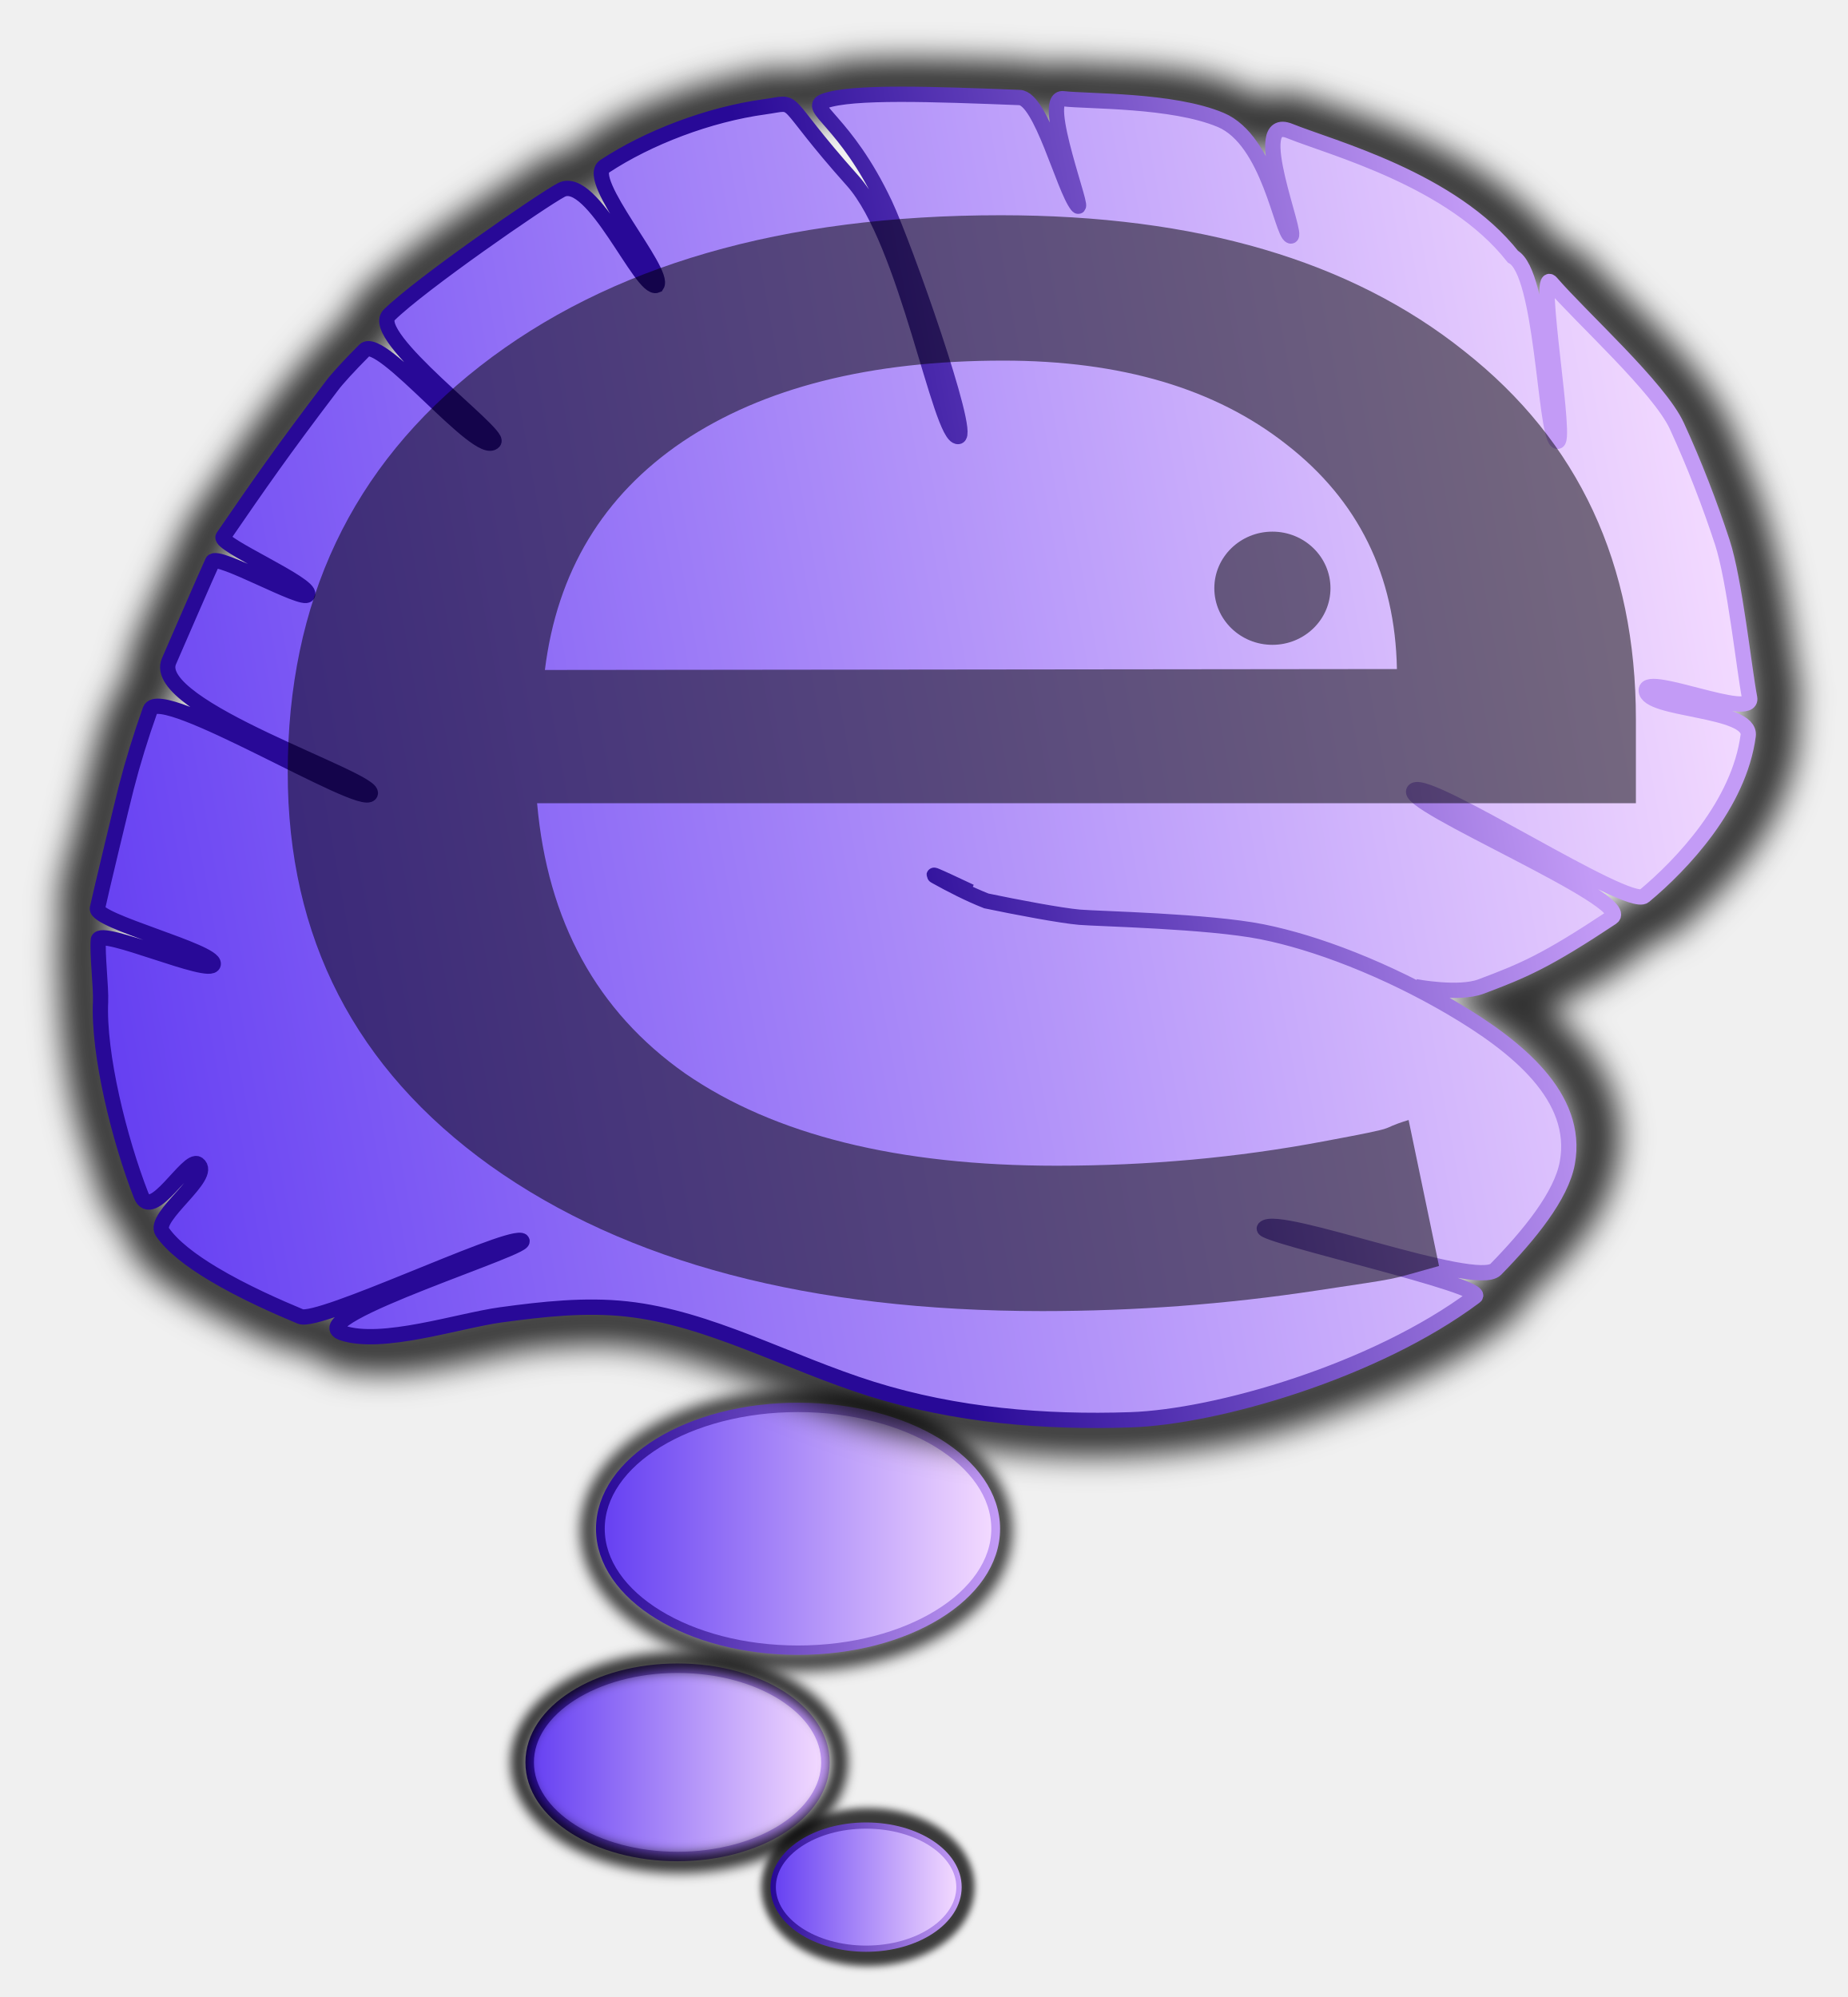
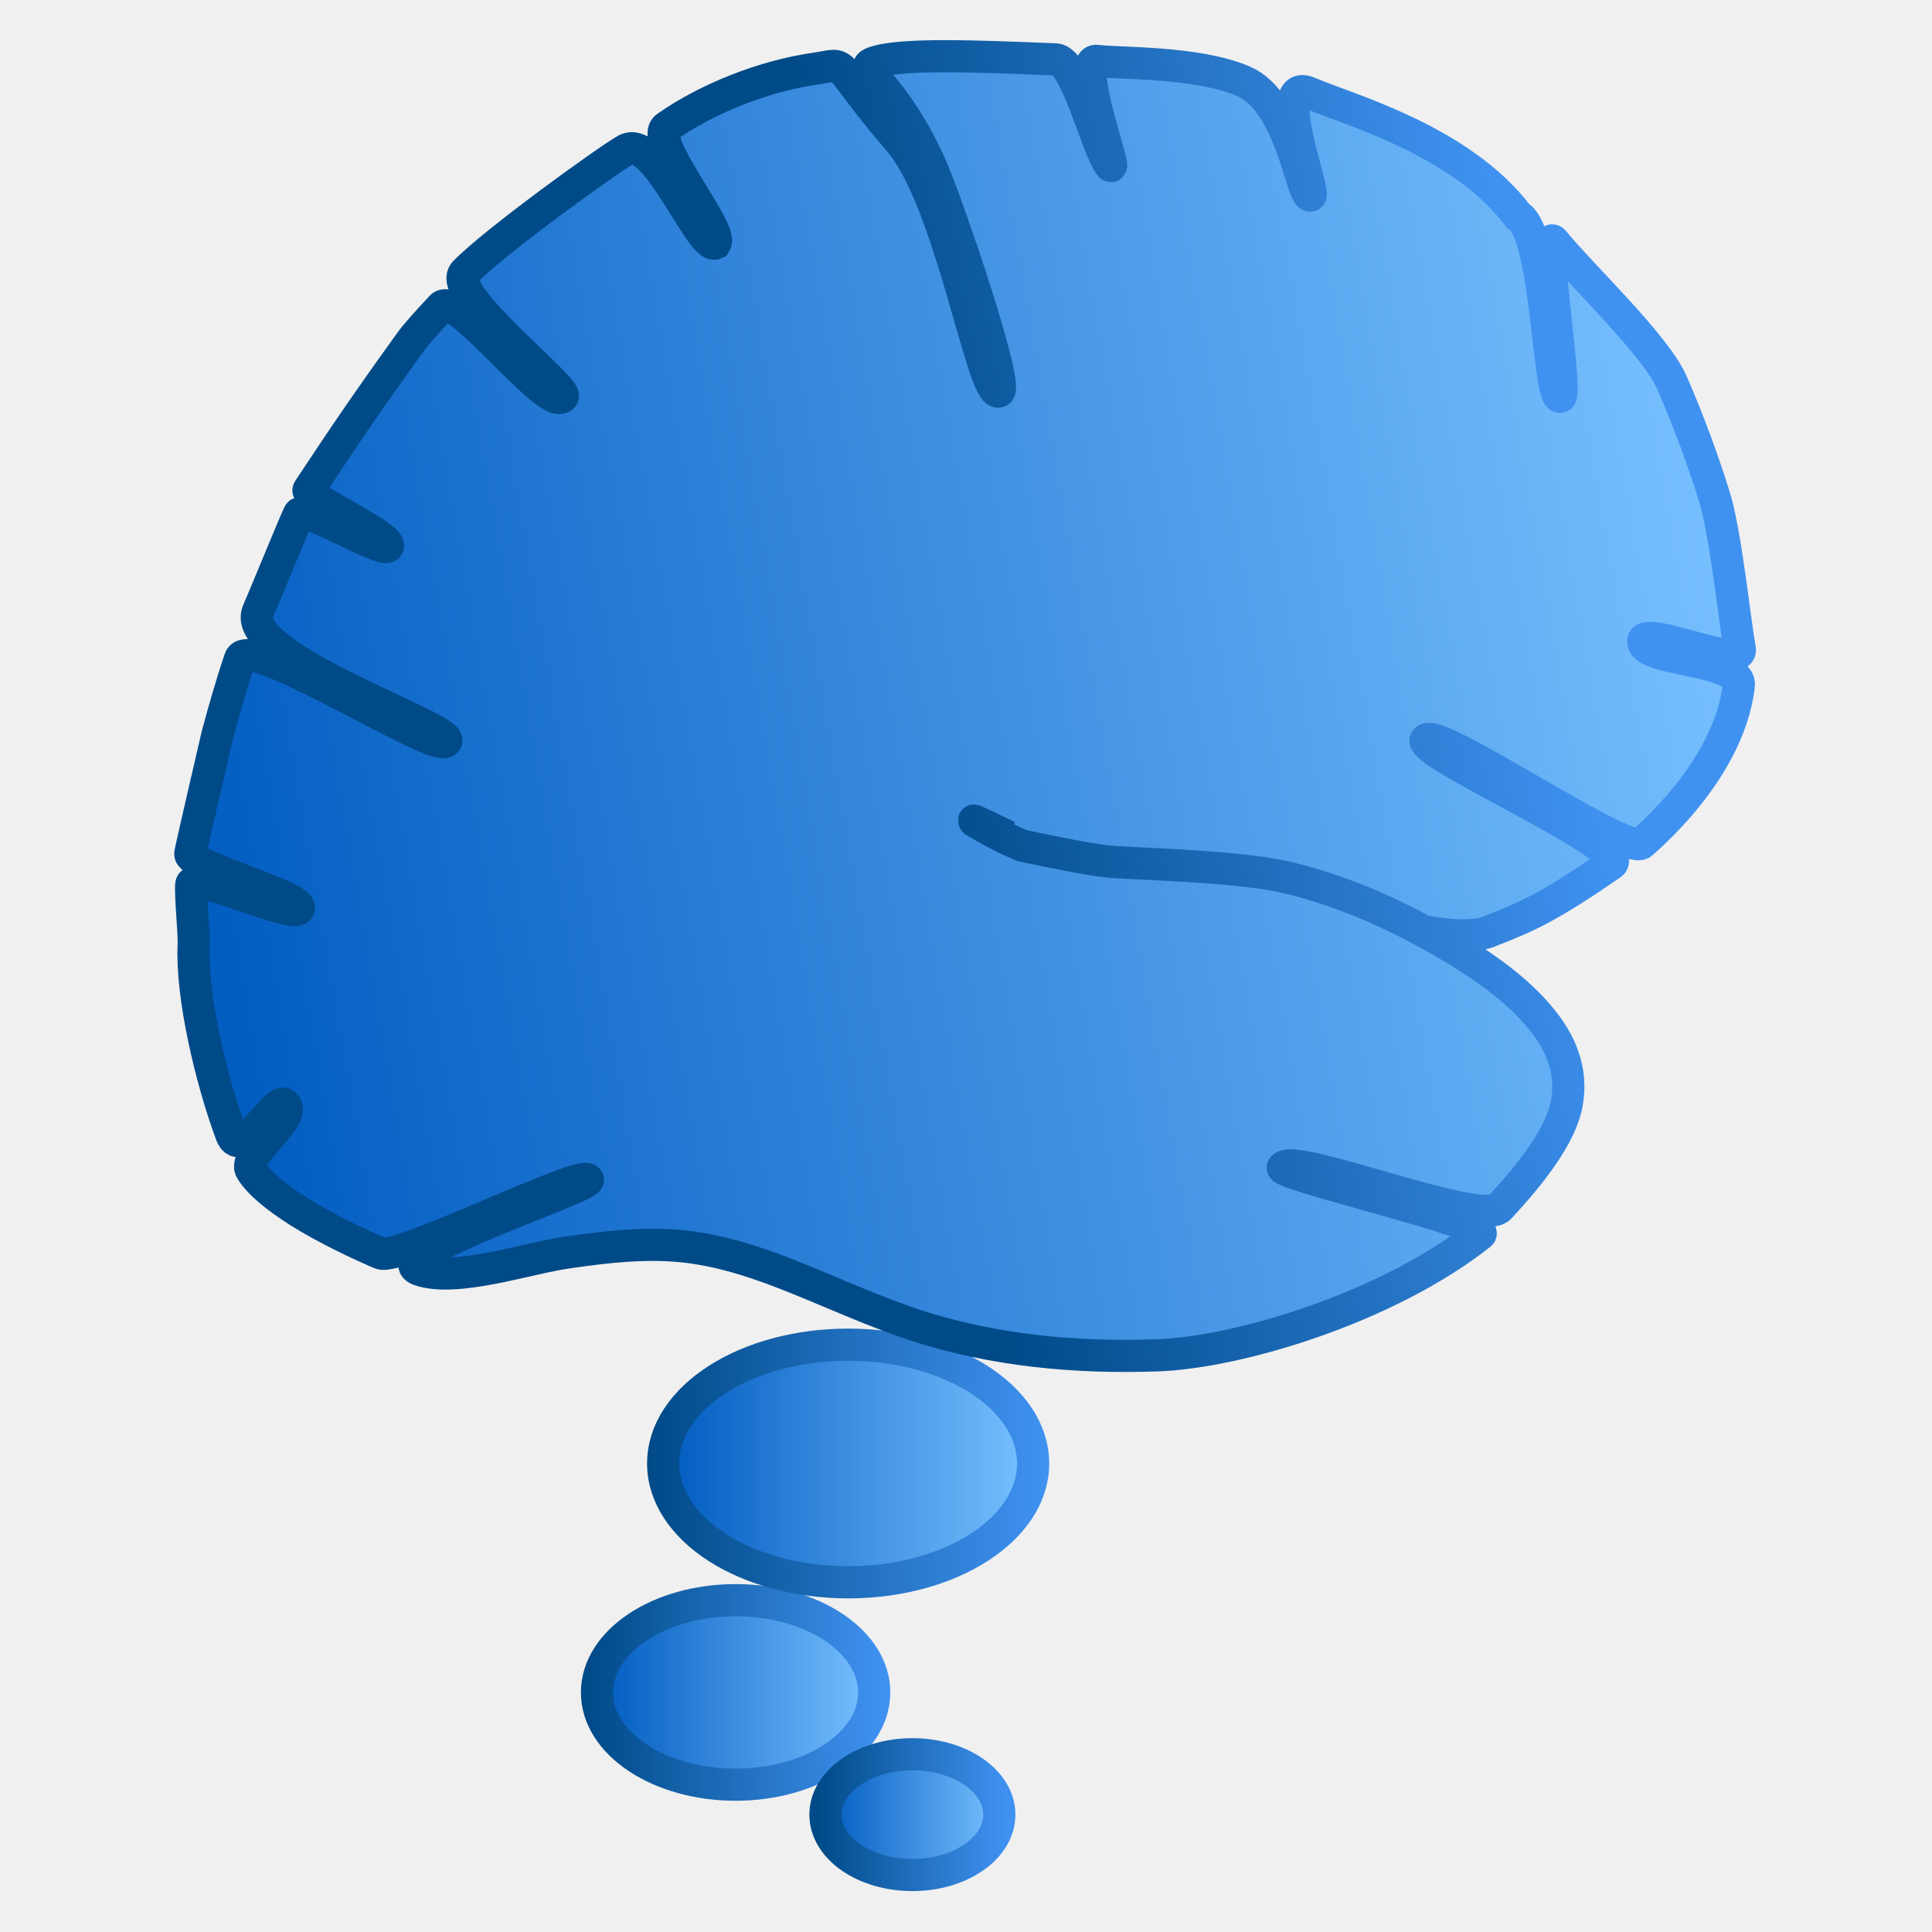
- <svg xmlns="http://www.w3.org/2000/svg" xmlns:xlink="http://www.w3.org/1999/xlink" id="svg2195" width="740" height="800" version="1.1">
-   <defs id="defs2197">
-     <linearGradient id="linearGradient7812">
-       <stop id="stop7814" offset="0" style="stop-color:#280997;stop-opacity:1" />
-       <stop id="stop7816" offset="1" style="stop-color:#c39bf6;stop-opacity:1" />
-     </linearGradient>
-     <linearGradient id="linearGradient4810">
-       <stop id="stop4812" offset="0" style="stop-color:#653ff2;stop-opacity:1" />
-       <stop id="stop4814" offset="1" style="stop-color:#f4dbff;stop-opacity:1" />
-     </linearGradient>
-     <linearGradient xlink:href="#linearGradient4810" id="linearGradient5799" x1="312.857" x2="493.571" y1="650.576" y2="650.576" gradientUnits="userSpaceOnUse" />
-     <linearGradient xlink:href="#linearGradient4810" id="linearGradient5803" x1="312.857" x2="493.571" y1="650.576" y2="650.576" gradientUnits="userSpaceOnUse" />
-     <linearGradient xlink:href="#linearGradient7812" id="linearGradient6838" x1="311.357" x2="495.071" y1="650.576" y2="650.576" gradientUnits="userSpaceOnUse" />
-     <linearGradient xlink:href="#linearGradient7812" id="linearGradient7824" x1="311.357" x2="495.071" y1="650.576" y2="650.576" gradientUnits="userSpaceOnUse" />
-     <linearGradient xlink:href="#linearGradient4810" id="linearGradient10594" x1="106.985" x2="547.301" y1="393.434" y2="393.434" gradientTransform="matrix(.76953 -.13225 .13569 .75005 183.685 233.807)" gradientUnits="userSpaceOnUse" />
-     <linearGradient xlink:href="#linearGradient7812" id="linearGradient11577" x1="311.357" x2="495.071" y1="650.576" y2="650.576" gradientTransform="matrix(.76953 -.13225 .13569 .75005 183.685 233.807)" gradientUnits="userSpaceOnUse" />
-     <linearGradient xlink:href="#linearGradient4810" id="linearGradient2182" x1="312.857" x2="493.571" y1="650.576" y2="650.576" gradientUnits="userSpaceOnUse" />
-     <linearGradient xlink:href="#linearGradient7812" id="linearGradient2184" x1="311.357" x2="495.071" y1="650.576" y2="650.576" gradientUnits="userSpaceOnUse" />
-     <linearGradient xlink:href="#linearGradient4810" id="linearGradient2475" x1="106.985" x2="547.301" y1="393.434" y2="393.434" gradientTransform="matrix(.76953 -.13225 .13569 .75005 183.685 233.807)" gradientUnits="userSpaceOnUse" />
-     <linearGradient xlink:href="#linearGradient7812" id="linearGradient2477" x1="311.357" x2="495.071" y1="650.576" y2="650.576" gradientTransform="matrix(.76953 -.13225 .13569 .75005 183.685 233.807)" gradientUnits="userSpaceOnUse" />
-     <linearGradient xlink:href="#linearGradient4810" id="linearGradient2488" x1="106.985" x2="547.301" y1="393.434" y2="393.434" gradientTransform="matrix(.76953 -.13225 .13569 .75005 183.685 233.807)" gradientUnits="userSpaceOnUse" />
-     <linearGradient xlink:href="#linearGradient7812" id="linearGradient2490" x1="311.357" x2="495.071" y1="650.576" y2="650.576" gradientTransform="matrix(.76953 -.13225 .13569 .75005 183.685 233.807)" gradientUnits="userSpaceOnUse" />
-     <linearGradient xlink:href="#linearGradient4810" id="linearGradient2504" x1="106.985" x2="547.301" y1="393.434" y2="393.434" gradientTransform="matrix(.76953 -.13225 .13569 .75005 183.685 233.807)" gradientUnits="userSpaceOnUse" />
-     <linearGradient xlink:href="#linearGradient7812" id="linearGradient2506" x1="311.357" x2="495.071" y1="650.576" y2="650.576" gradientTransform="matrix(.76953 -.13225 .13569 .75005 183.685 233.807)" gradientUnits="userSpaceOnUse" />
-     <linearGradient xlink:href="#linearGradient4810" id="linearGradient2517" x1="106.985" x2="547.301" y1="393.434" y2="393.434" gradientTransform="matrix(.76953 -.13225 .13569 .75005 183.685 233.807)" gradientUnits="userSpaceOnUse" />
-     <linearGradient xlink:href="#linearGradient7812" id="linearGradient2519" x1="311.357" x2="495.071" y1="650.576" y2="650.576" gradientTransform="matrix(.76953 -.13225 .13569 .75005 183.685 233.807)" gradientUnits="userSpaceOnUse" />
-     <linearGradient xlink:href="#linearGradient4810" id="linearGradient2521" x1="106.985" x2="547.301" y1="393.434" y2="393.434" gradientTransform="matrix(.76953 -.13225 .13569 .75005 183.685 233.807)" gradientUnits="userSpaceOnUse" />
-     <linearGradient xlink:href="#linearGradient7812" id="linearGradient2523" x1="311.357" x2="495.071" y1="650.576" y2="650.576" gradientTransform="matrix(.76953 -.13225 .13569 .75005 183.685 233.807)" gradientUnits="userSpaceOnUse" />
-     <linearGradient xlink:href="#linearGradient4810" id="linearGradient3507" x1="106.985" x2="547.301" y1="393.434" y2="393.434" gradientTransform="matrix(.76953 -.13225 .13569 .75005 -84.887 142.379)" gradientUnits="userSpaceOnUse" />
-     <linearGradient xlink:href="#linearGradient7812" id="linearGradient3509" x1="311.357" x2="495.071" y1="650.576" y2="650.576" gradientTransform="matrix(.76953 -.13225 .13569 .75005 -84.887 142.379)" gradientUnits="userSpaceOnUse" />
-     <linearGradient xlink:href="#linearGradient4810" id="linearGradient3512" x1="106.985" x2="547.301" y1="393.434" y2="393.434" gradientTransform="matrix(.76953 -.13225 .13569 .75005 -84.887 142.379)" gradientUnits="userSpaceOnUse" />
-     <linearGradient xlink:href="#linearGradient7812" id="linearGradient3514" x1="311.357" x2="495.071" y1="650.576" y2="650.576" gradientTransform="matrix(.76953 -.13225 .13569 .75005 -84.887 142.379)" gradientUnits="userSpaceOnUse" />
-     <linearGradient xlink:href="#linearGradient4810" id="linearGradient3517" x1="106.985" x2="547.301" y1="393.434" y2="393.434" gradientTransform="matrix(.76953 -.13225 .13569 .75005 -84.887 142.379)" gradientUnits="userSpaceOnUse" />
-     <linearGradient xlink:href="#linearGradient7812" id="linearGradient3519" x1="311.357" x2="495.071" y1="650.576" y2="650.576" gradientTransform="matrix(.76953 -.13225 .13569 .75005 -84.887 142.379)" gradientUnits="userSpaceOnUse" />
-     <linearGradient xlink:href="#linearGradient4810" id="linearGradient3522" x1="106.985" x2="547.301" y1="393.434" y2="393.434" gradientTransform="matrix(.76953 -.13225 .13569 .75005 -84.887 142.379)" gradientUnits="userSpaceOnUse" />
-     <linearGradient xlink:href="#linearGradient7812" id="linearGradient3524" x1="311.357" x2="495.071" y1="650.576" y2="650.576" gradientTransform="matrix(.76953 -.13225 .13569 .75005 -84.887 142.379)" gradientUnits="userSpaceOnUse" />
-     <linearGradient xlink:href="#linearGradient4810" id="linearGradient3527" x1="106.985" x2="547.301" y1="393.434" y2="393.434" gradientTransform="matrix(.76953 -.13225 .13569 .75005 -84.887 142.379)" gradientUnits="userSpaceOnUse" />
-     <linearGradient xlink:href="#linearGradient7812" id="linearGradient3529" x1="311.357" x2="495.071" y1="650.576" y2="650.576" gradientTransform="matrix(.76953 -.13225 .13569 .75005 -84.887 142.379)" gradientUnits="userSpaceOnUse" />
-     <marker id="ArrowStart" markerHeight="3" markerUnits="strokeWidth" markerWidth="4" orient="auto" refX="10" refY="5" viewBox="0 0 10 10">
-       <path id="path8137" d="M10 0 0 5l10 5Z" />
-     </marker>
-     <marker id="ArrowEnd" markerHeight="3" markerUnits="strokeWidth" markerWidth="4" orient="auto" refX="0" refY="5" viewBox="0 0 10 10">
-       <path id="path8134" d="m0 0 10 5-10 5Z" />
-     </marker>
-     <filter id="filter3546" width="1.174" height="1.303" x="-.087" y="-.151">
-       <feGaussianBlur id="feGaussianBlur3548" stdDeviation="3.036" />
-     </filter>
-     <filter id="filter3562" width="1.074" height="1.092" x="-.037" y="-.046">
-       <feGaussianBlur id="feGaussianBlur3564" stdDeviation="3.207" />
-     </filter>
-   </defs>
-   <g id="layer1" transform="translate(-603.434 -649.543) scale(1.98442)">
-     <path id="path5801" d="M493.571 650.576a90.357 51.786 0 1 1-180.714 0 90.357 51.786 0 1 1 180.714 0z" style="fill:url(#linearGradient5803);fill-opacity:1;stroke:url(#linearGradient7824);stroke-width:5.207;stroke-miterlimit:4;stroke-dasharray:none;stroke-opacity:1" transform="matrix(.33035 0 0 .36703 307.633 444.313)" />
-     <path id="path3550" d="M493.571 650.576a90.357 51.786 0 1 1-180.714 0 90.357 51.786 0 1 1 180.714 0z" style="color:#000;display:inline;overflow:visible;visibility:visible;opacity:.799;fill:none;fill-opacity:1;fill-rule:nonzero;stroke:#000;stroke-width:9.483;stroke-linecap:butt;stroke-linejoin:miter;stroke-miterlimit:4;stroke-dasharray:none;stroke-dashoffset:0;stroke-opacity:1;marker:none;marker-start:none;marker-mid:none;marker-end:none;filter:url(#filter3546);enable-background:accumulate" transform="matrix(.3577 0 0 .39407 296.96 426.72)" />
-     <path id="path3536" d="M493.571 650.576a90.357 51.786 0 1 1-180.714 0 90.357 51.786 0 1 1 180.714 0z" style="color:#000;display:inline;overflow:visible;visibility:visible;opacity:.799;fill:none;fill-opacity:1;fill-rule:nonzero;stroke:#000;stroke-width:7.747;stroke-linecap:butt;stroke-linejoin:miter;stroke-miterlimit:4;stroke-dasharray:none;stroke-dashoffset:0;stroke-opacity:1;marker:none;marker-start:none;marker-mid:none;marker-end:none;filter:url(#filter3546);enable-background:accumulate" transform="matrix(.46135 0 0 .50784 278.77 305.91)" />
-     <path id="path5787" d="M493.571 650.576a90.357 51.786 0 1 1-180.714 0 90.357 51.786 0 1 1 180.714 0z" style="fill:url(#linearGradient5799);fill-opacity:1;stroke:url(#linearGradient6838);stroke-width:4;stroke-miterlimit:4;stroke-dasharray:none;stroke-opacity:1" transform="matrix(.44152 0 0 .47323 287.126 328.07)" />
-     <path id="path2508" d="M483.094 340.66c-5.772.105-12.44.233-17.25 3-6.187-2.417-13.039.827-19.277 1.919-8.836 2.992-18.529 5.987-25.255 12.613-.681 3.175-5.425.292-7.5 3.062-12.292 8.263-25.284 16.245-35.75 26.72-.96 2.672-.657 4.712-3.78 5.593-11.622 11.95-20.666 26.21-29.938 39.906-3.237 8.051-8.036 17.416-11.281 26.281-.777 2.389 1.75 5.135-1.563 5.875-4.834 7.386-5.89 16.875-8.35 25.256-1.06 7.077-4.89 14.208-3.962 21.338.952 2.478-1.141 5.807-.188 8.844.123 12.928 1.323 25.855 5.359 38.205 2.05 4.898 2.3 11.811 7.266 14.639.599 7.716 9.21 11.5 14.928 15.313 6.304 3.011 12.633 7.574 19.728 8.187 2.531-.519 3.5 3.578 6.5 3.375 14.908 2.633 29.226-4.906 43.969-5.032 26.29-3.001 48.6 14.582 73.656 19.157 26.093 5.39 53.875 4.968 79.02-4.578 12.92-4.822 26.404-10.406 36.717-19.406 2.185-5.101 7.92-8.126 11.044-13.11 7.397-8.199 11.618-20.726 5.72-30.906-3.783-7.157-10.136-12.526-16.72-17.032 10.001-3.873 20.149-8.872 28-16.093.853-2.272 5.224-.86 6.532-3.813 10.476-9.418 20.197-21.505 21.218-36.062-1.999-2.886 1.47-5.35 0-8.532-2.107-15.637-4.204-31.422-10.968-45.812-5.068-16.839-19.896-27.592-31.063-40.125-2.37-1.257-4.755-.666-5.906-3.688-12.743-15.233-32.059-22.25-50.438-28-3.313-1.116-5.462 4.247-7.687.438-11.417-6.875-25.654-5.573-38.406-6.656-2.629 2.185-4.274.453-7.094-.219-9.087-.37-18.185-.74-27.281-.656z" style="color:#000;display:inline;overflow:visible;visibility:visible;opacity:.8;fill:none;fill-opacity:1;fill-rule:nonzero;stroke:#000;stroke-width:10;stroke-linecap:butt;stroke-linejoin:miter;stroke-miterlimit:4;stroke-dasharray:none;stroke-dashoffset:0;stroke-opacity:1;marker:none;marker-start:none;marker-mid:none;marker-end:none;filter:url(#filter3562);enable-background:accumulate" transform="matrix(.99414 0 0 .9799 3.945 10.356)" />
-     <path id="path8335" d="M589.737 526.502s8.735 1.678 13.263-.024c8.542-3.213 13.022-5.07 26.387-13.938 4.954-3.287-43.208-23.344-39.829-25.688 3.175-2.203 43.178 24.017 46.38 21.35 7.64-6.356 19.152-18.53 20.986-32.37.74-5.576-20.598-5.002-20.577-9.171.017-3.406 21.727 6.03 20.87 1.55-1.135-5.925-3.017-23.791-5.509-31.406-2.491-7.614-5.592-15.69-9.164-23.465-3.575-7.775-19.237-21.813-25.388-28.956-3.075-3.57 3.57 33.916 1.111 31.965-2.42-1.92-2.83-33.992-8.83-37.219-12.318-15.648-36.503-21.905-45.063-25.368-8.56-3.462 2.006 21.761.2 21.2-1.838-.573-4.324-19.326-14.127-23.437-9.803-4.111-26.923-3.682-31.765-4.276-4.843-.594 4.812 24.039 2.82 21.532-2.77-3.486-7.258-21.604-11.637-21.773-17.517-.68-33.823-1.296-39.363.709-3.839 1.389 4.171 3.824 12.184 20.806 3.929 8.326 17.48 46.714 14.798 46.929-3.686.296-10.361-39.4-21.31-51.643-15.41-17.236-10.402-15.942-17.878-14.91-11.187 1.544-23.396 6.202-32.2 12.015-4.057 2.679 12.367 21.25 10.535 23.996-3.07 1.34-12.938-22.597-19.28-19.227-4.041 2.147-28.41 18.995-34.718 25.214-4.309 4.248 22.494 23.981 21.113 25.58-2.937 3.4-22.825-21.754-26.087-18.467-3.262 3.288-5.635 5.89-6.614 7.226-10.059 13.229-14.608 19.81-21.919 30.458-1.016 1.48 17.89 9.588 17.047 11.655-.67 1.644-18.33-8.425-19.188-6.633-.857 1.792-7.838 17.878-8.801 20.104-4.02 9.285 41.87 23.88 40.632 26.71-1.462 3.136-42.53-22.221-44.422-16.895-1.892 5.326-3.497 10.526-4.823 15.682-.664 2.577-5.298 21.812-5.823 24.378-.525 2.566 23.767 8.667 23.378 11.242-.389 2.575-22.933-7.467-23.188-4.863-.255 2.604.567 9.774.444 12.429-.493 10.618 3.78 27.812 8.176 39.108 2.178 5.595 9.422-7.772 11.468-6.288 3.232 2.346-9.234 10.678-7.174 13.683 2.01 2.933 5.849 5.829 10.183 8.436 6.17 3.711 13.348 6.836 17.693 8.645 3.699 1.54 40.448-16.055 44.493-15.355 4.046.7-44.815 15.656-36.066 18.658 7.951 2.728 23.508-2.472 32.024-3.638 8.517-1.166 17.015-2.092 25.346-1.19 8.337.901 16.508 3.63 24.709 6.794 8.201 3.164 16.434 6.764 24.896 9.408 16.929 5.288 34.775 6.764 52.12 6.176 17.348-.582 49.354-9.791 69.483-24.846 3.562-1.978-43.598-12.501-42.454-13.808 2.647-3.028 42.743 12.331 46.697 8.284 6.777-6.936 13.234-14.85 14.444-21.49 1.212-6.643-1.305-12.52-5.788-17.71-4.482-5.19-10.93-9.696-17.577-13.598a146.717 146.717 0 0 0-20.05-9.796c-6.55-2.595-12.804-4.484-18.259-5.565-10.91-2.162-33.042-2.605-36.767-2.926-3.725-.321-12.55-1.982-18.821-3.295-3.538-1.389-7.246-3.312-10.044-4.872-2.728-1.521 6.838 3.017 6.838 3.017" style="color:#000;display:inline;overflow:visible;visibility:visible;opacity:1;fill:url(#linearGradient10594);fill-opacity:1;fill-rule:nonzero;stroke:url(#linearGradient11577);stroke-width:3.086;stroke-linecap:butt;stroke-linejoin:miter;stroke-miterlimit:4;stroke-dasharray:none;stroke-dashoffset:0;stroke-opacity:1;marker:none;marker-start:none;marker-mid:none;marker-end:none;enable-background:accumulate" />
-     <path id="text2182" d="M634.263 472.543v16.93H412.49c2.097 23.828 12.059 42.012 29.884 54.553 18 12.415 42.992 18.623 74.973 18.623 18.525 0 36.438-1.63 53.74-4.891 17.476-3.26 10.219-2.167 17.3-4.337l6.139 29.468c-11.162 3.091-6.575 2.208-24.75 4.967-18.175 2.76-36.613 4.139-55.312 4.139-46.837 0-83.974-9.782-111.411-29.346-27.263-19.564-40.895-46.025-40.894-79.384 0-34.487 12.932-61.827 38.797-82.018 26.04-20.316 61.079-30.474 105.12-30.474 39.495 0 70.69 9.155 93.584 27.465 23.069 18.184 34.603 42.952 34.603 74.305m-48.234-10.159c-.35-18.936-7.777-34.048-22.282-45.335-14.33-11.287-33.38-16.93-57.147-16.93-26.914 0-48.497 5.455-64.75 16.366-16.078 10.91-25.34 26.273-27.787 46.087l171.966-.188" style="font-style:normal;font-weight:400;font-size:589.525px;font-family:&quot;Bitstream Vera Sans&quot;;opacity:.5;fill:#000;fill-opacity:1;stroke:none;stroke-width:1px;stroke-linecap:butt;stroke-linejoin:miter;stroke-opacity:1" />
-     <path id="path3188" d="M436.429 356.648a15 15 0 1 1-30 0 15 15 0 1 1 30 0z" style="opacity:.5" transform="matrix(.7814 0 0 .76162 231.593 174.44)" />
-     <path id="path3556" d="M493.571 650.576a90.357 51.786 0 1 1-180.714 0 90.357 51.786 0 1 1 180.714 0z" style="color:#000;display:inline;overflow:visible;visibility:visible;opacity:.755;fill:none;fill-opacity:1;fill-rule:nonzero;stroke:#000;stroke-width:16.805;stroke-linecap:butt;stroke-linejoin:miter;stroke-miterlimit:4;stroke-dasharray:none;stroke-dashoffset:0;stroke-opacity:1;marker:none;marker-start:none;marker-mid:none;marker-end:none;filter:url(#filter3546);enable-background:accumulate" transform="matrix(.21778 0 0 .2648 391.437 536.008)" />
-     <path id="path2180" d="M493.571 650.576a90.357 51.786 0 1 1-180.714 0 90.357 51.786 0 1 1 180.714 0z" style="fill:url(#linearGradient2182);fill-opacity:1;stroke:url(#linearGradient2184);stroke-width:5.207;stroke-miterlimit:4;stroke-dasharray:none;stroke-opacity:1" transform="matrix(.2075 0 0 .23997 395.223 552.161)" />
-   </g>
+ <svg xmlns="http://www.w3.org/2000/svg" xml:space="preserve" id="Layer_1" x="0" y="0" style="enable-background:new 0 0 400 400" version="1.1" viewBox="0 0 400 400">
+   <style>.st4{fill:#fff}.st5{font-family:"Futura-Medium"}.st6{font-size:36.966px}.st7{fill:none;stroke:#000;stroke-width:.75}</style>
+   <linearGradient id="ellipse5801_00000183945273585744273560000007784661832679458451_" x1="817.848" x2="900.128" y1="372.963" y2="372.963" gradientTransform="matrix(.6967 0 0 .8099 -446.195 48.337)" gradientUnits="userSpaceOnUse">
+     <stop offset="0" style="stop-color:#005bc0" />
+     <stop offset="1" style="stop-color:#78c0ff" />
+   </linearGradient>
+   <linearGradient id="ellipse5801_00000181806593216682153130000004407581301480173708_" x1="814.741" x2="903.312" y1="372.963" y2="372.963" gradientTransform="matrix(.6967 0 0 .8099 -446.195 48.337)" gradientUnits="userSpaceOnUse">
+     <stop offset="0" style="stop-color:#004a88" />
+     <stop offset="1" style="stop-color:#4092f1" />
+   </linearGradient>
+   <ellipse id="ellipse5801" cx="152.3" cy="350.4" rx="28.7" ry="19.1" style="fill:url(#ellipse5801_00000183945273585744273560000007784661832679458451_);stroke:url(#ellipse5801_00000181806593216682153130000004407581301480173708_);stroke-width:6.657" />
+   <linearGradient id="ellipse5787_00000116219602028731522870000012829013330058819501_" x1="284.412" x2="366.68" y1="489.751" y2="489.751" gradientTransform="matrix(.9311 0 0 1.0443 -127.516 -208.447)" gradientUnits="userSpaceOnUse">
+     <stop offset="0" style="stop-color:#005bc0" />
+     <stop offset="1" style="stop-color:#78c0ff" />
+   </linearGradient>
+   <linearGradient id="ellipse5787_00000108298611705381777660000007788635405965341852_" x1="281.32" x2="369.876" y1="489.751" y2="489.751" gradientTransform="matrix(.9311 0 0 1.0443 -127.516 -208.447)" gradientUnits="userSpaceOnUse">
+     <stop offset="0" style="stop-color:#004a88" />
+     <stop offset="1" style="stop-color:#4092f1" />
+   </linearGradient>
+   <ellipse id="ellipse5787" cx="175.6" cy="303" rx="38.3" ry="24.6" style="fill:url(#ellipse5787_00000116219602028731522870000012829013330058819501_);stroke:url(#ellipse5787_00000108298611705381777660000007788635405965341852_);stroke-width:6.657" />
+   <linearGradient id="path8335_00000060712608514152542940000001040679614392510366_" x1="-518.667" x2="-318.018" y1="540.381" y2="540.381" gradientTransform="matrix(1.6229 -.2918 .2862 1.6551 722.145 -867.575)" gradientUnits="userSpaceOnUse">
+     <stop offset="0" style="stop-color:#005bc0" />
+     <stop offset="1" style="stop-color:#78c0ff" />
+   </linearGradient>
+   <linearGradient id="path8335_00000078016190875171059790000001409873207491137163_" x1="-425.657" x2="-340.436" y1="540.381" y2="540.381" gradientTransform="matrix(1.6229 -.2918 .2862 1.6551 722.145 -867.575)" gradientUnits="userSpaceOnUse">
+     <stop offset="0" style="stop-color:#004a88" />
+     <stop offset="1" style="stop-color:#4092f1" />
+   </linearGradient>
+   <path id="path8335" d="M295.4 192.9s8.4 1.7 12.8 0c8.2-3.2 12.5-5.1 25.4-14 4.8-3.3-41.5-23.5-38.3-25.8 3.1-2.2 41.5 24.2 44.6 21.5 7.3-6.4 18.4-18.6 20.1-32.6.7-5.6-19.8-5.1-19.8-9.2 0-3.4 20.9 6.1 20 1.5-1.1-6-2.9-24-5.3-31.6-2.4-7.7-5.4-15.8-8.8-23.6-3.5-7.8-18.5-21.9-24.4-29.1-3-3.6 3.4 34.1 1.1 32.1-2.3-1.9-2.7-34.2-8.5-37.4-11.9-15.7-35.1-22-43.3-25.5s1.9 21.9.2 21.3c-1.8-.6-4.1-19.4-13.6-23.6s-25.9-3.7-30.5-4.3c-4.7-.6 4.6 24.2 2.7 21.6-2.7-3.5-7-21.7-11.2-21.9-16.9-.7-32.5-1.3-37.8.7-3.7 1.4 4 3.9 11.7 20.9 3.8 8.4 16.8 47 14.2 47.2-3.5.3-9.9-39.6-20.5-51.9-14.9-17.4-10-16.1-17.3-15-10.7 1.5-22.5 6.2-30.9 12.1-3.9 2.7 11.9 21.3 10.1 24.1-3 1.4-12.4-22.7-18.5-19.4-3.9 2.2-27.3 19.1-33.4 25.4-4.1 4.3 21.6 24.1 20.3 25.7-2.8 3.4-21.9-21.9-25.1-18.6-3.1 3.3-5.4 5.9-6.4 7.3-9.6 13.3-14 19.9-21.1 30.6-1 1.5 17.2 9.6 16.4 11.7-.6 1.6-17.6-8.5-18.4-6.7-.9 1.8-7.5 18-8.5 20.2-3.9 9.4 40.2 24 39 26.8-1.4 3.2-40.9-22.4-42.7-17-1.8 5.3-3.3 10.6-4.7 15.8-.6 2.6-5.1 21.9-5.6 24.5s22.8 8.7 22.5 11.3c-.4 2.6-22-7.5-22.3-4.9-.2 2.6.6 9.8.5 12.5-.5 10.7 3.6 28 7.8 39.3 2.1 5.6 9.1-7.8 11-6.3C62 231 50 239.3 52 242.3c1.9 3 5.6 5.8 9.8 8.5 5.9 3.7 12.8 6.9 17 8.7 3.6 1.5 38.9-16.1 42.7-15.4 3.9.7-43.1 15.7-34.7 18.8 7.7 2.7 22.6-2.5 30.8-3.6 8.2-1.2 16.3-2.1 24.3-1.2s15.9 3.6 23.7 6.8c7.9 3.2 15.8 6.8 24 9.5 16.3 5.3 33.4 6.8 50.1 6.2 16.7-.6 47.4-9.8 66.7-25 3.4-2-41.9-12.5-40.8-13.9 2.6-3.1 41.1 12.4 44.9 8.3 6.5-7 12.7-14.9 13.9-21.6 1.2-6.7-1.2-12.6-5.6-17.8-4.3-5.2-10.5-9.8-16.9-13.7s-13-7.3-19.2-9.9c-6.3-2.6-12.3-4.5-17.5-5.6-10.5-2.2-31.7-2.6-35.4-3-3.6-.3-12-2-18.1-3.3-3.4-1.4-7-3.3-9.6-4.9-2.6-1.5 6.6 3 6.6 3" style="fill:url(#path8335_00000060712608514152542940000001040679614392510366_);stroke:url(#path8335_00000078016190875171059790000001409873207491137163_);stroke-width:6.657" />
+   <linearGradient id="ellipse2180_00000055676632465964325550000010901414362973568940_" x1="1902.078" x2="1984.429" y1="168.218" y2="168.218" gradientTransform="matrix(.4376 0 0 .5295 -661.514 286.628)" gradientUnits="userSpaceOnUse">
+     <stop offset="0" style="stop-color:#005bc0" />
+     <stop offset="1" style="stop-color:#78c0ff" />
+   </linearGradient>
+   <linearGradient id="ellipse2180_00000028305418081204657660000005724746832580606865_" x1="1898.624" x2="1987.879" y1="168.218" y2="168.218" gradientTransform="matrix(.4376 0 0 .5295 -661.514 286.628)" gradientUnits="userSpaceOnUse">
+     <stop offset="0" style="stop-color:#004a88" />
+     <stop offset="1" style="stop-color:#4092f1" />
+   </linearGradient>
+   <ellipse id="ellipse2180" cx="188.9" cy="375.7" rx="18" ry="12.5" style="fill:url(#ellipse2180_00000055676632465964325550000010901414362973568940_);stroke:url(#ellipse2180_00000028305418081204657660000005724746832580606865_);stroke-width:6.657" />
+   <text class="st4 st5 st6" transform="matrix(.9557 0 0 1 334.541 124.327)"> </text>
+   <text class="st7 st5 st6" transform="matrix(.9557 0 0 1 334.541 124.327)"> </text>
+   <text class="st4 st5 st6" transform="matrix(.9557 0 0 1 241.01 166.377)"> </text>
+   <text class="st7 st5 st6" transform="matrix(.9557 0 0 1 241.01 166.377)"> </text>
</svg>
